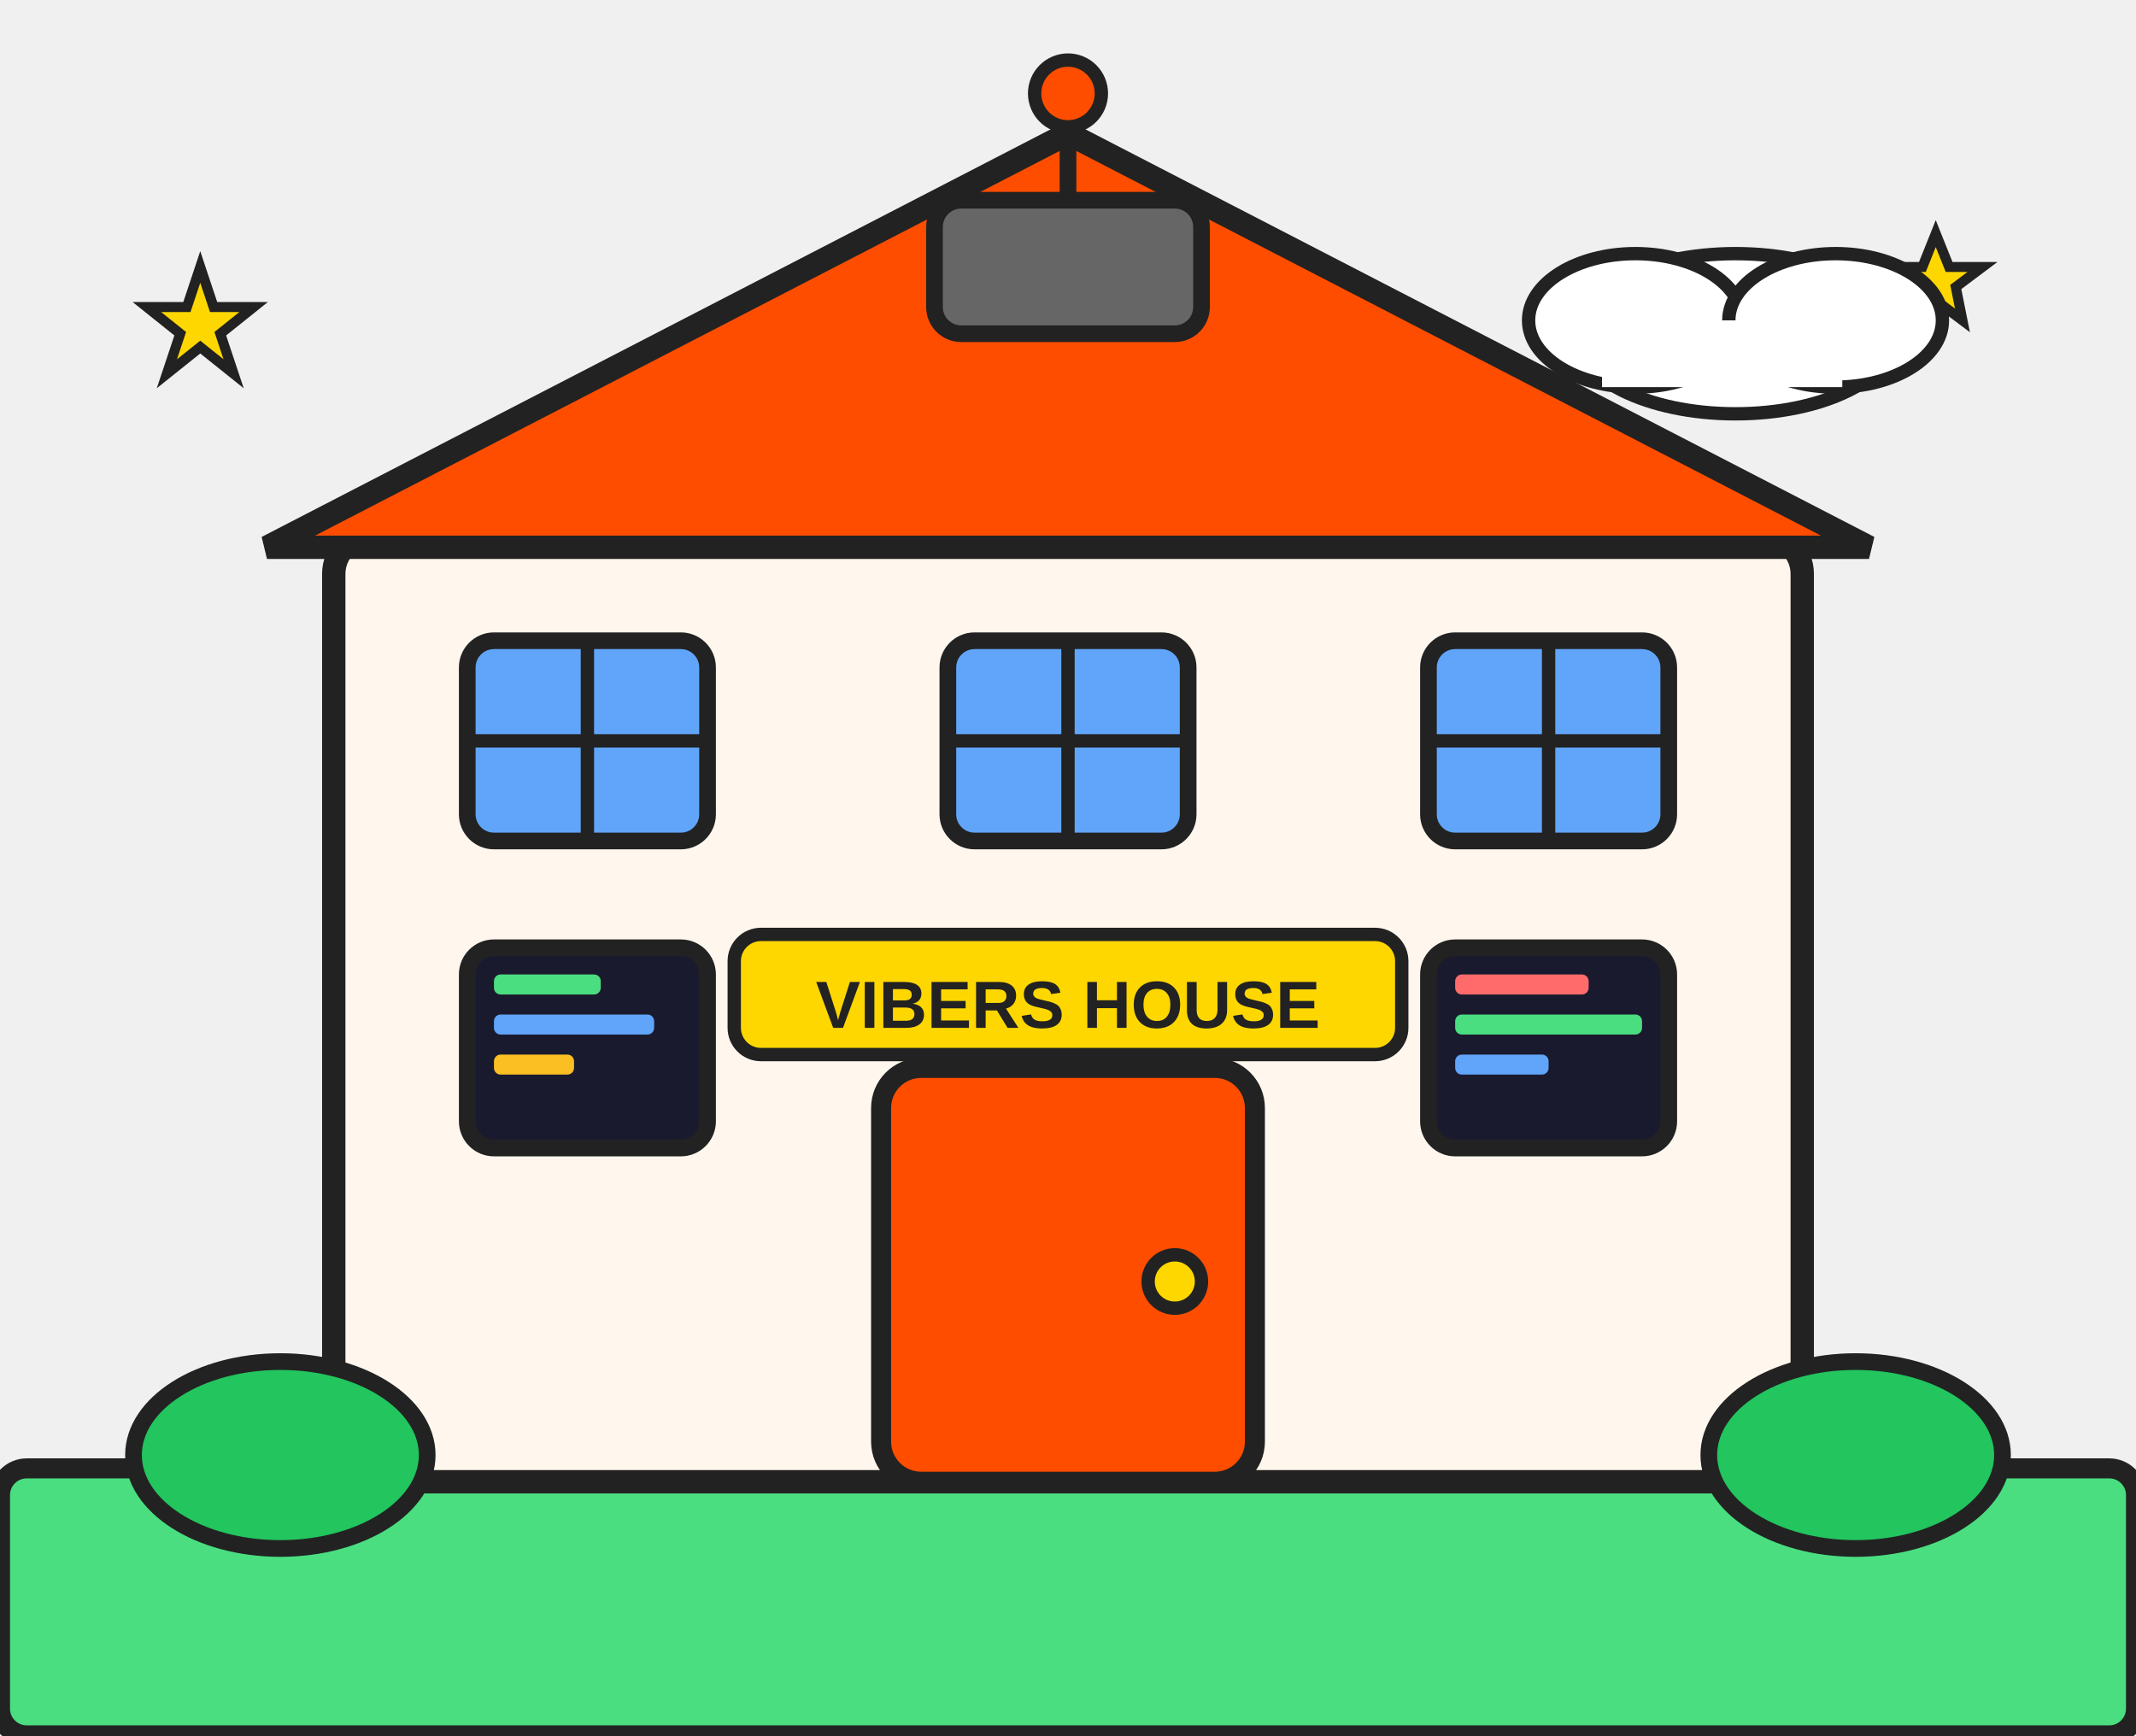
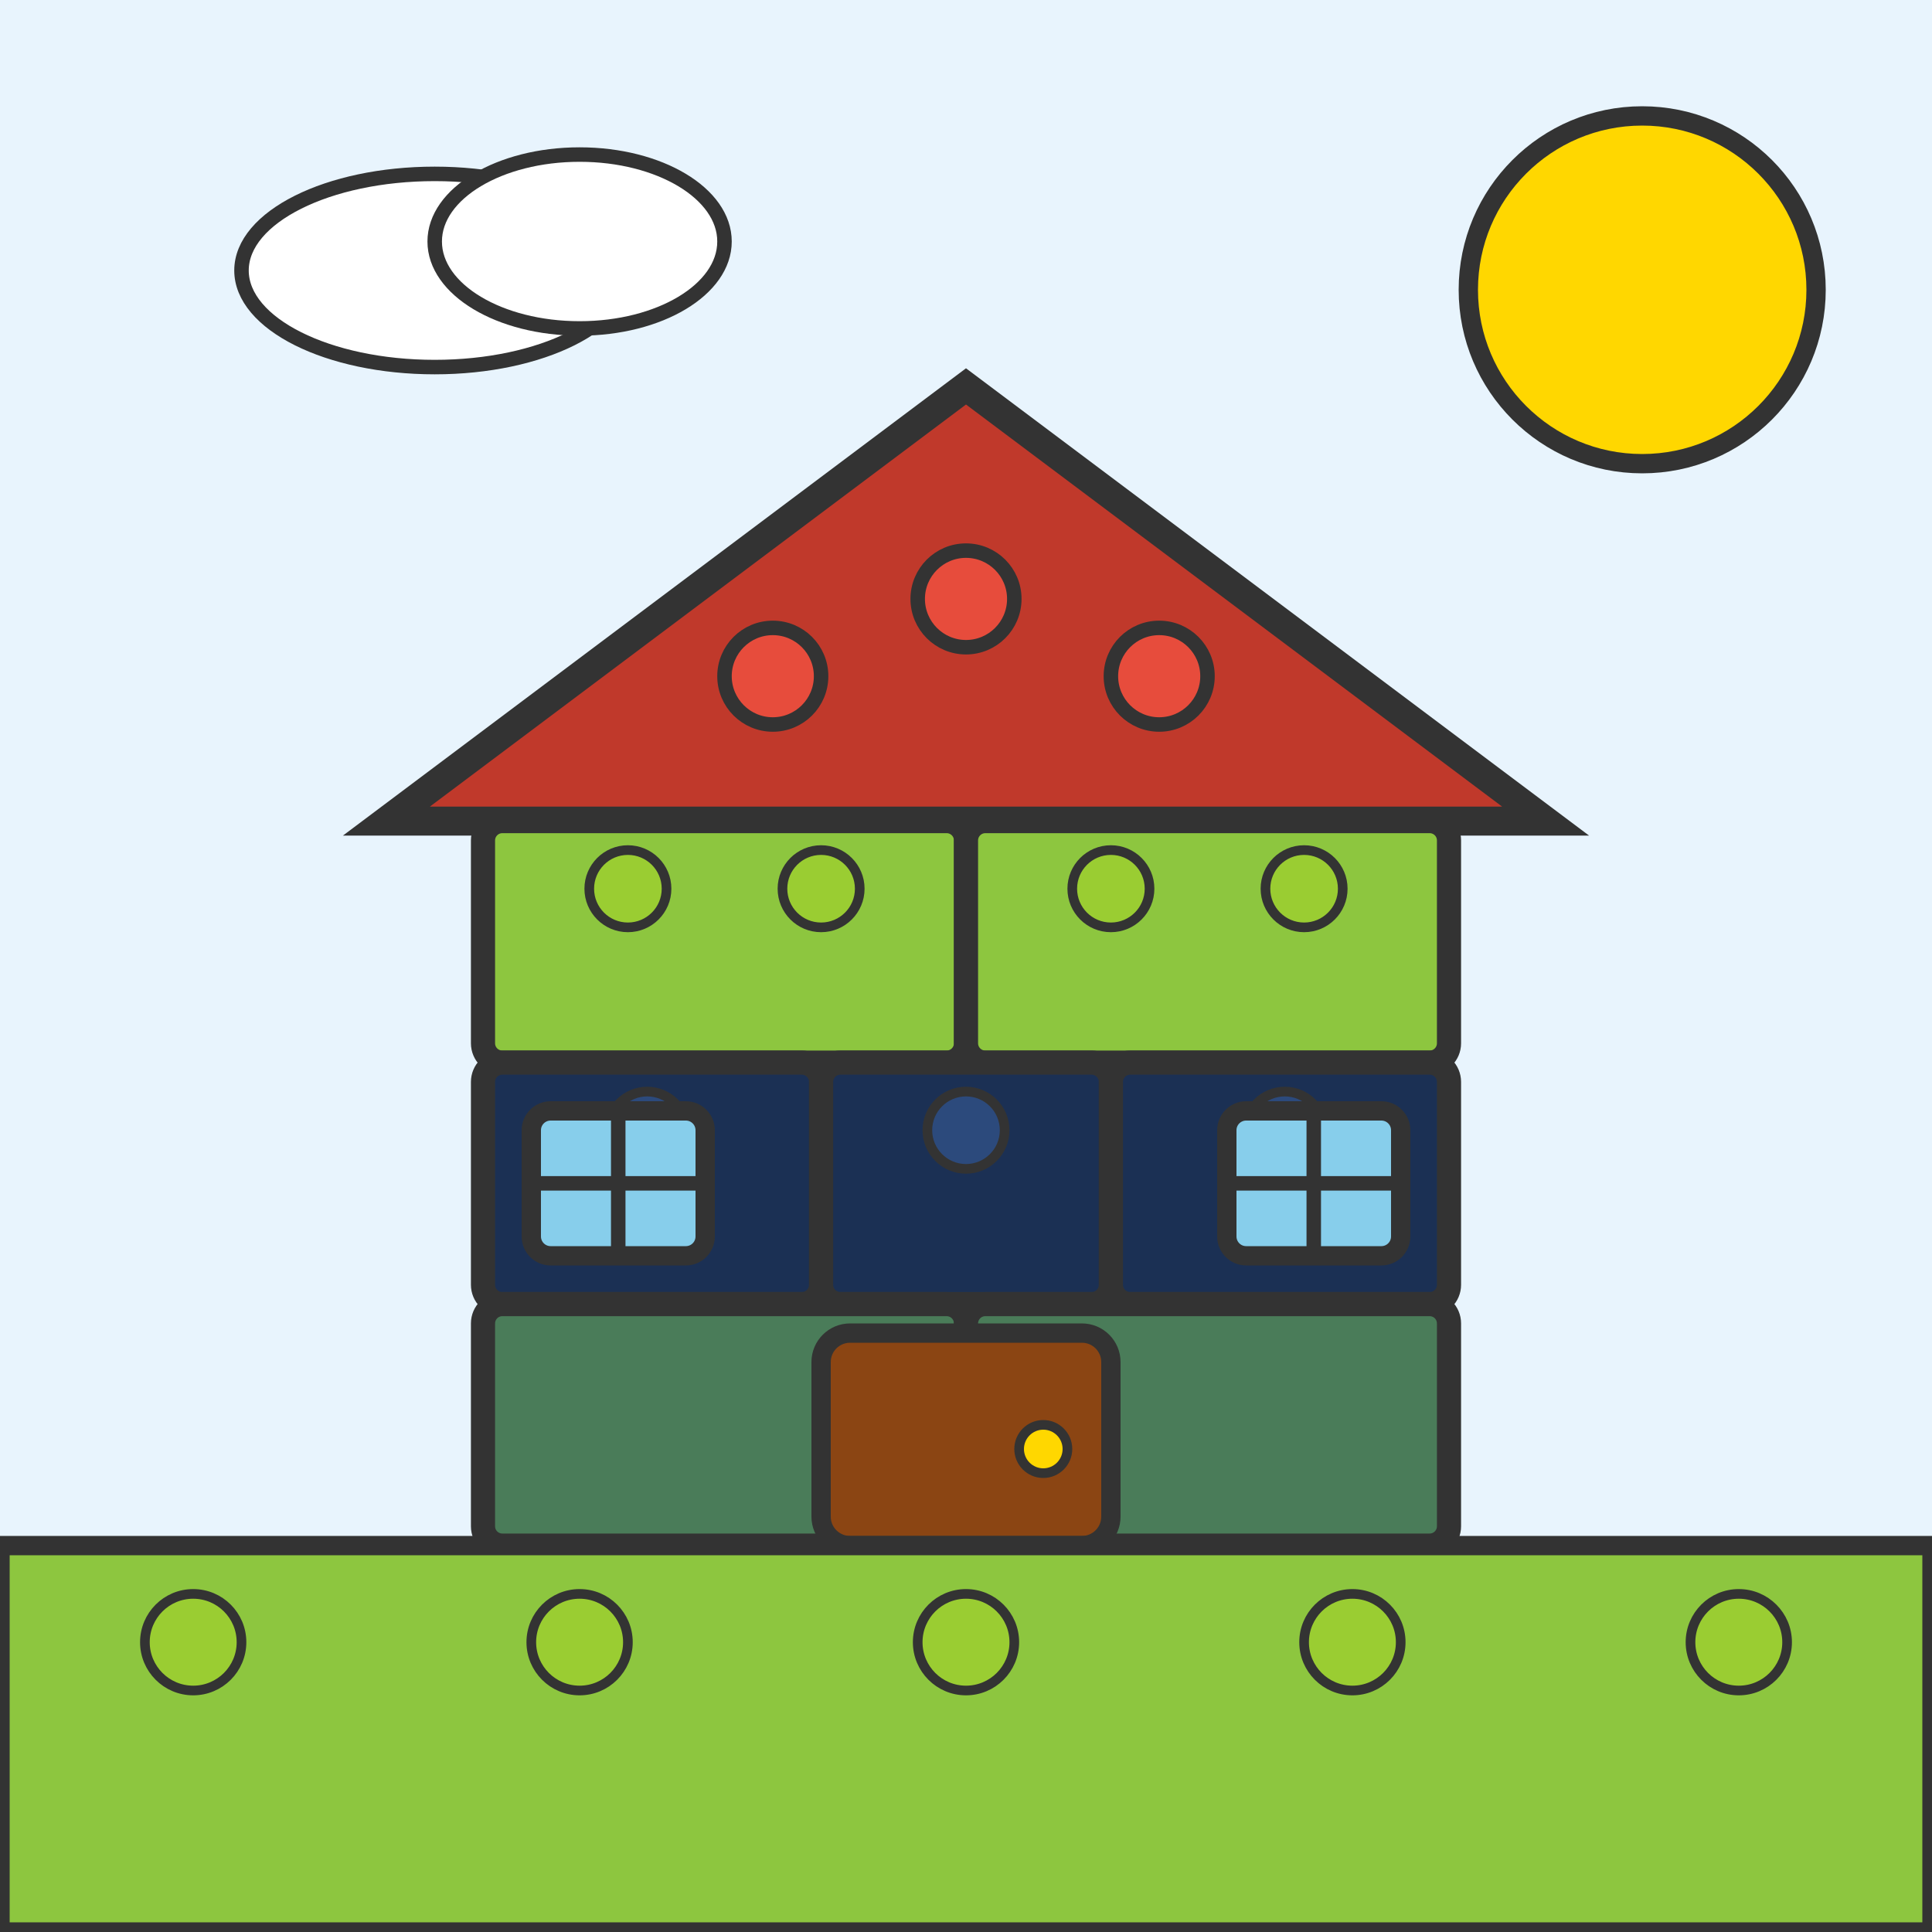
- <svg xmlns="http://www.w3.org/2000/svg" viewBox="0 0 320 260" width="320" height="260">
-   <rect x="0" y="220" width="320" height="40" rx="4" fill="#4ADE80" stroke="#222" stroke-width="3" />
-   <rect x="50" y="80" width="220" height="142" rx="6" fill="#FFF7ED" stroke="#222" stroke-width="3.5" />
-   <polygon points="40,82 160,20 280,82" fill="#FF4D00" stroke="#222" stroke-width="3.5" />
-   <rect x="140" y="30" width="40" height="20" rx="4" fill="#666" stroke="#222" stroke-width="2.5" />
-   <line x1="160" y1="18" x2="160" y2="30" stroke="#222" stroke-width="2.5" />
-   <circle cx="160" cy="14" r="5" fill="#FF4D00" stroke="#222" stroke-width="2" />
-   <rect x="70" y="96" width="36" height="30" rx="4" fill="#60A5FA" stroke="#222" stroke-width="2.5" />
-   <line x1="88" y1="96" x2="88" y2="126" stroke="#222" stroke-width="2" />
-   <line x1="70" y1="111" x2="106" y2="111" stroke="#222" stroke-width="2" />
-   <rect x="142" y="96" width="36" height="30" rx="4" fill="#60A5FA" stroke="#222" stroke-width="2.5" />
-   <line x1="160" y1="96" x2="160" y2="126" stroke="#222" stroke-width="2" />
-   <line x1="142" y1="111" x2="178" y2="111" stroke="#222" stroke-width="2" />
-   <rect x="214" y="96" width="36" height="30" rx="4" fill="#60A5FA" stroke="#222" stroke-width="2.5" />
-   <line x1="232" y1="96" x2="232" y2="126" stroke="#222" stroke-width="2" />
-   <line x1="214" y1="111" x2="250" y2="111" stroke="#222" stroke-width="2" />
-   <rect x="70" y="142" width="36" height="30" rx="4" fill="#1A1A2E" stroke="#222" stroke-width="2.5" />
-   <rect x="74" y="146" width="16" height="3" rx="1" fill="#4ADE80" />
-   <rect x="74" y="152" width="24" height="3" rx="1" fill="#60A5FA" />
-   <rect x="74" y="158" width="12" height="3" rx="1" fill="#FBBF24" />
-   <rect x="214" y="142" width="36" height="30" rx="4" fill="#1A1A2E" stroke="#222" stroke-width="2.5" />
-   <rect x="218" y="146" width="20" height="3" rx="1" fill="#FF6B6B" />
-   <rect x="218" y="152" width="28" height="3" rx="1" fill="#4ADE80" />
-   <rect x="218" y="158" width="14" height="3" rx="1" fill="#60A5FA" />
-   <rect x="132" y="160" width="56" height="62" rx="6" fill="#FF4D00" stroke="#222" stroke-width="3" />
-   <circle cx="176" cy="192" r="4" fill="#FFD700" stroke="#222" stroke-width="2" />
-   <rect x="110" y="140" width="100" height="18" rx="4" fill="#FFD700" stroke="#222" stroke-width="2" />
-   <text x="160" y="154" text-anchor="middle" font-family="Arial, sans-serif" font-size="10" font-weight="900" fill="#222">VIBERS HOUSE</text>
-   <ellipse cx="42" cy="218" rx="22" ry="14" fill="#22C55E" stroke="#222" stroke-width="2.5" />
-   <ellipse cx="278" cy="218" rx="22" ry="14" fill="#22C55E" stroke="#222" stroke-width="2.5" />
-   <polygon points="30,40 32,46 38,46 33,50 35,56 30,52 25,56 27,50 22,46 28,46" fill="#FFD700" stroke="#222" stroke-width="1.5" />
-   <polygon points="290,35 292,40 297,40 293,43 294,48 290,45 286,48 287,43 283,40 288,40" fill="#FFD700" stroke="#222" stroke-width="1.5" />
-   <ellipse cx="260" cy="50" rx="24" ry="12" fill="#FFF" stroke="#222" stroke-width="2" />
-   <ellipse cx="245" cy="48" rx="16" ry="10" fill="#FFF" stroke="#222" stroke-width="2" />
-   <ellipse cx="275" cy="48" rx="16" ry="10" fill="#FFF" stroke="#222" stroke-width="2" />
-   <rect x="240" y="48" width="36" height="10" fill="#FFF" />
+ <svg xmlns="http://www.w3.org/2000/svg" viewBox="0 0 200 200" width="200" height="200">
+   <rect x="0" y="0" width="200" height="200" fill="#E8F4FD" rx="0" />
+   <circle cx="170" cy="30" r="18" fill="#FFD700" stroke="#333" stroke-width="2" />
+   <ellipse cx="45" cy="28" rx="20" ry="10" fill="white" stroke="#333" stroke-width="1.5" />
+   <ellipse cx="60" cy="25" rx="15" ry="9" fill="white" stroke="#333" stroke-width="1.5" />
+   <polygon points="100,40 40,85 160,85" fill="#C0392B" stroke="#333" stroke-width="3" />
+   <circle cx="80" cy="70" r="5" fill="#E74C3C" stroke="#333" stroke-width="1.5" />
+   <circle cx="100" cy="62" r="5" fill="#E74C3C" stroke="#333" stroke-width="1.5" />
+   <circle cx="120" cy="70" r="5" fill="#E74C3C" stroke="#333" stroke-width="1.5" />
+   <rect x="50" y="85" width="50" height="25" rx="2" fill="#8DC63F" stroke="#333" stroke-width="2.5" />
+   <rect x="100" y="85" width="50" height="25" rx="2" fill="#8DC63F" stroke="#333" stroke-width="2.5" />
+   <circle cx="65" cy="92" r="4" fill="#9ACD32" stroke="#333" stroke-width="1" />
+   <circle cx="85" cy="92" r="4" fill="#9ACD32" stroke="#333" stroke-width="1" />
+   <circle cx="115" cy="92" r="4" fill="#9ACD32" stroke="#333" stroke-width="1" />
+   <circle cx="135" cy="92" r="4" fill="#9ACD32" stroke="#333" stroke-width="1" />
+   <rect x="50" y="110" width="35" height="25" rx="2" fill="#1B3054" stroke="#333" stroke-width="2.5" />
+   <rect x="85" y="110" width="30" height="25" rx="2" fill="#1B3054" stroke="#333" stroke-width="2.5" />
+   <rect x="115" y="110" width="35" height="25" rx="2" fill="#1B3054" stroke="#333" stroke-width="2.5" />
+   <circle cx="67" cy="117" r="4" fill="#2C4A7C" stroke="#333" stroke-width="1" />
+   <circle cx="100" cy="117" r="4" fill="#2C4A7C" stroke="#333" stroke-width="1" />
+   <circle cx="133" cy="117" r="4" fill="#2C4A7C" stroke="#333" stroke-width="1" />
+   <rect x="50" y="135" width="50" height="25" rx="2" fill="#4A7C59" stroke="#333" stroke-width="2.5" />
+   <rect x="100" y="135" width="50" height="25" rx="2" fill="#4A7C59" stroke="#333" stroke-width="2.5" />
+   <rect x="85" y="138" width="30" height="22" rx="3" fill="#8B4513" stroke="#333" stroke-width="2" />
+   <circle cx="108" cy="150" r="2.5" fill="#FFD700" stroke="#333" stroke-width="1" />
+   <rect x="55" y="115" width="18" height="15" rx="2" fill="#87CEEB" stroke="#333" stroke-width="2" />
+   <line x1="64" y1="115" x2="64" y2="130" stroke="#333" stroke-width="1.5" />
+   <line x1="55" y1="122.5" x2="73" y2="122.5" stroke="#333" stroke-width="1.5" />
+   <rect x="127" y="115" width="18" height="15" rx="2" fill="#87CEEB" stroke="#333" stroke-width="2" />
+   <line x1="136" y1="115" x2="136" y2="130" stroke="#333" stroke-width="1.5" />
+   <line x1="127" y1="122.5" x2="145" y2="122.5" stroke="#333" stroke-width="1.5" />
+   <rect x="0" y="160" width="200" height="40" fill="#8DC63F" stroke="#333" stroke-width="2" />
+   <circle cx="20" cy="170" r="5" fill="#9ACD32" stroke="#333" stroke-width="1" />
+   <circle cx="60" cy="170" r="5" fill="#9ACD32" stroke="#333" stroke-width="1" />
+   <circle cx="100" cy="170" r="5" fill="#9ACD32" stroke="#333" stroke-width="1" />
+   <circle cx="140" cy="170" r="5" fill="#9ACD32" stroke="#333" stroke-width="1" />
+   <circle cx="180" cy="170" r="5" fill="#9ACD32" stroke="#333" stroke-width="1" />
</svg>
